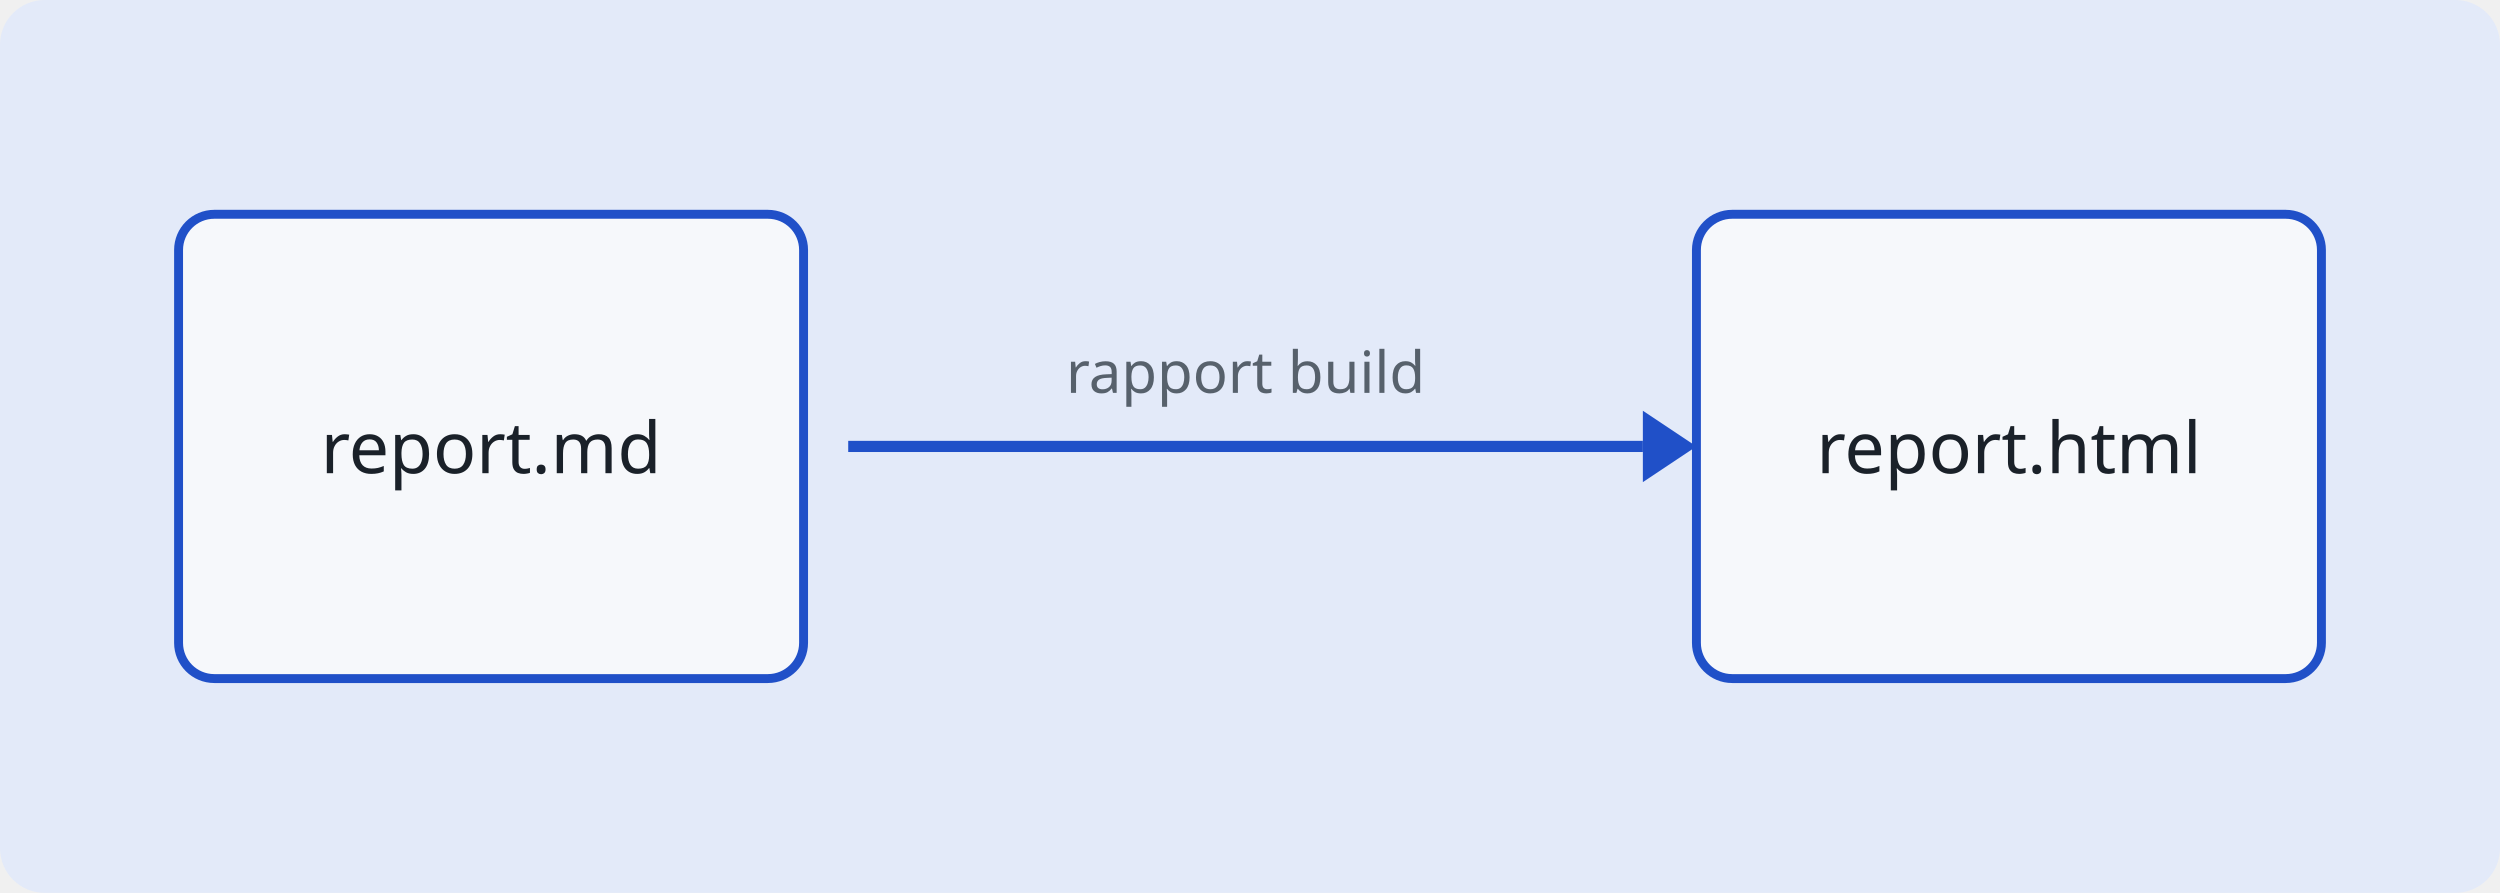
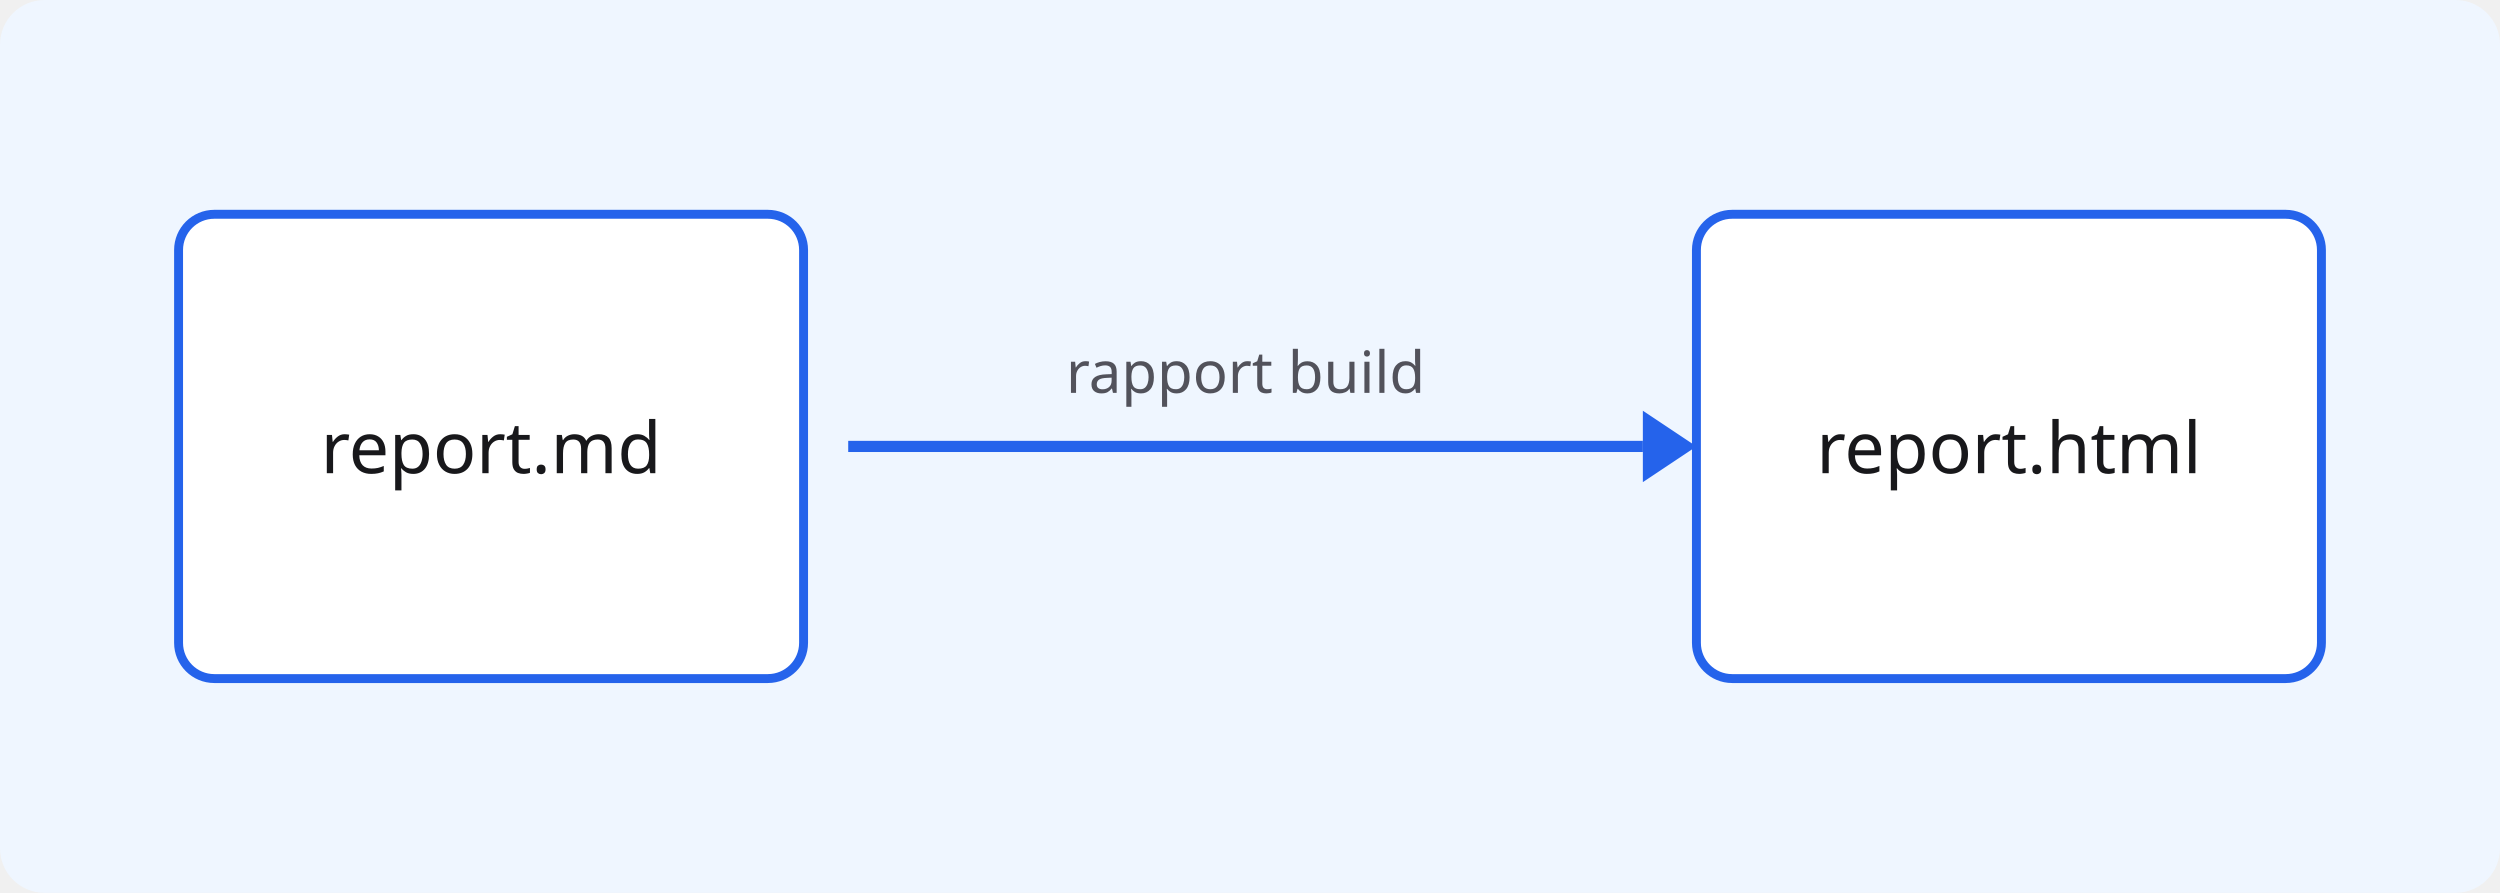
<svg xmlns="http://www.w3.org/2000/svg" width="560" height="200" viewBox="0 0 560 200">
-   <rect width="560" height="200" rx="10" fill="#E3EAF9" />
-   <rect x="40" y="48" width="140" height="104" rx="8" fill="#F6F8FB" stroke="#2050C8" stroke-width="2" />
-   <rect x="380" y="48" width="140" height="104" rx="8" fill="#F6F8FB" stroke="#2050C8" stroke-width="2" />
-   <path d="M190 100 H368" stroke="#2050C8" stroke-width="2.5" fill="none" />
-   <path d="M368 92 L380 100 L368 108 Z" fill="#2050C8" />
-   <text x="110" y="106" font-family="sans-serif" font-size="16" text-anchor="middle" fill="#1A2129">report.md</text>
-   <text x="450" y="106" font-family="sans-serif" font-size="16" text-anchor="middle" fill="#1A2129">report.html</text>
-   <text x="279" y="88" font-family="sans-serif" font-size="13" text-anchor="middle" fill="#57616C">rapport build</text>
+   <rect width="560" height="200" rx="10" fill="#EFF6FF" />
+   <rect x="40" y="48" width="140" height="104" rx="8" fill="#FFFFFF" stroke="#2563EB" stroke-width="2" />
+   <rect x="380" y="48" width="140" height="104" rx="8" fill="#FFFFFF" stroke="#2563EB" stroke-width="2" />
+   <path d="M190 100 H368" stroke="#2563EB" stroke-width="2.5" fill="none" />
+   <path d="M368 92 L380 100 L368 108 Z" fill="#2563EB" />
+   <text x="110" y="106" font-family="sans-serif" font-size="16" text-anchor="middle" fill="#18181B">report.md</text>
+   <text x="450" y="106" font-family="sans-serif" font-size="16" text-anchor="middle" fill="#18181B">report.html</text>
+   <text x="279" y="88" font-family="sans-serif" font-size="13" text-anchor="middle" fill="#52525B">rapport build</text>
</svg>
